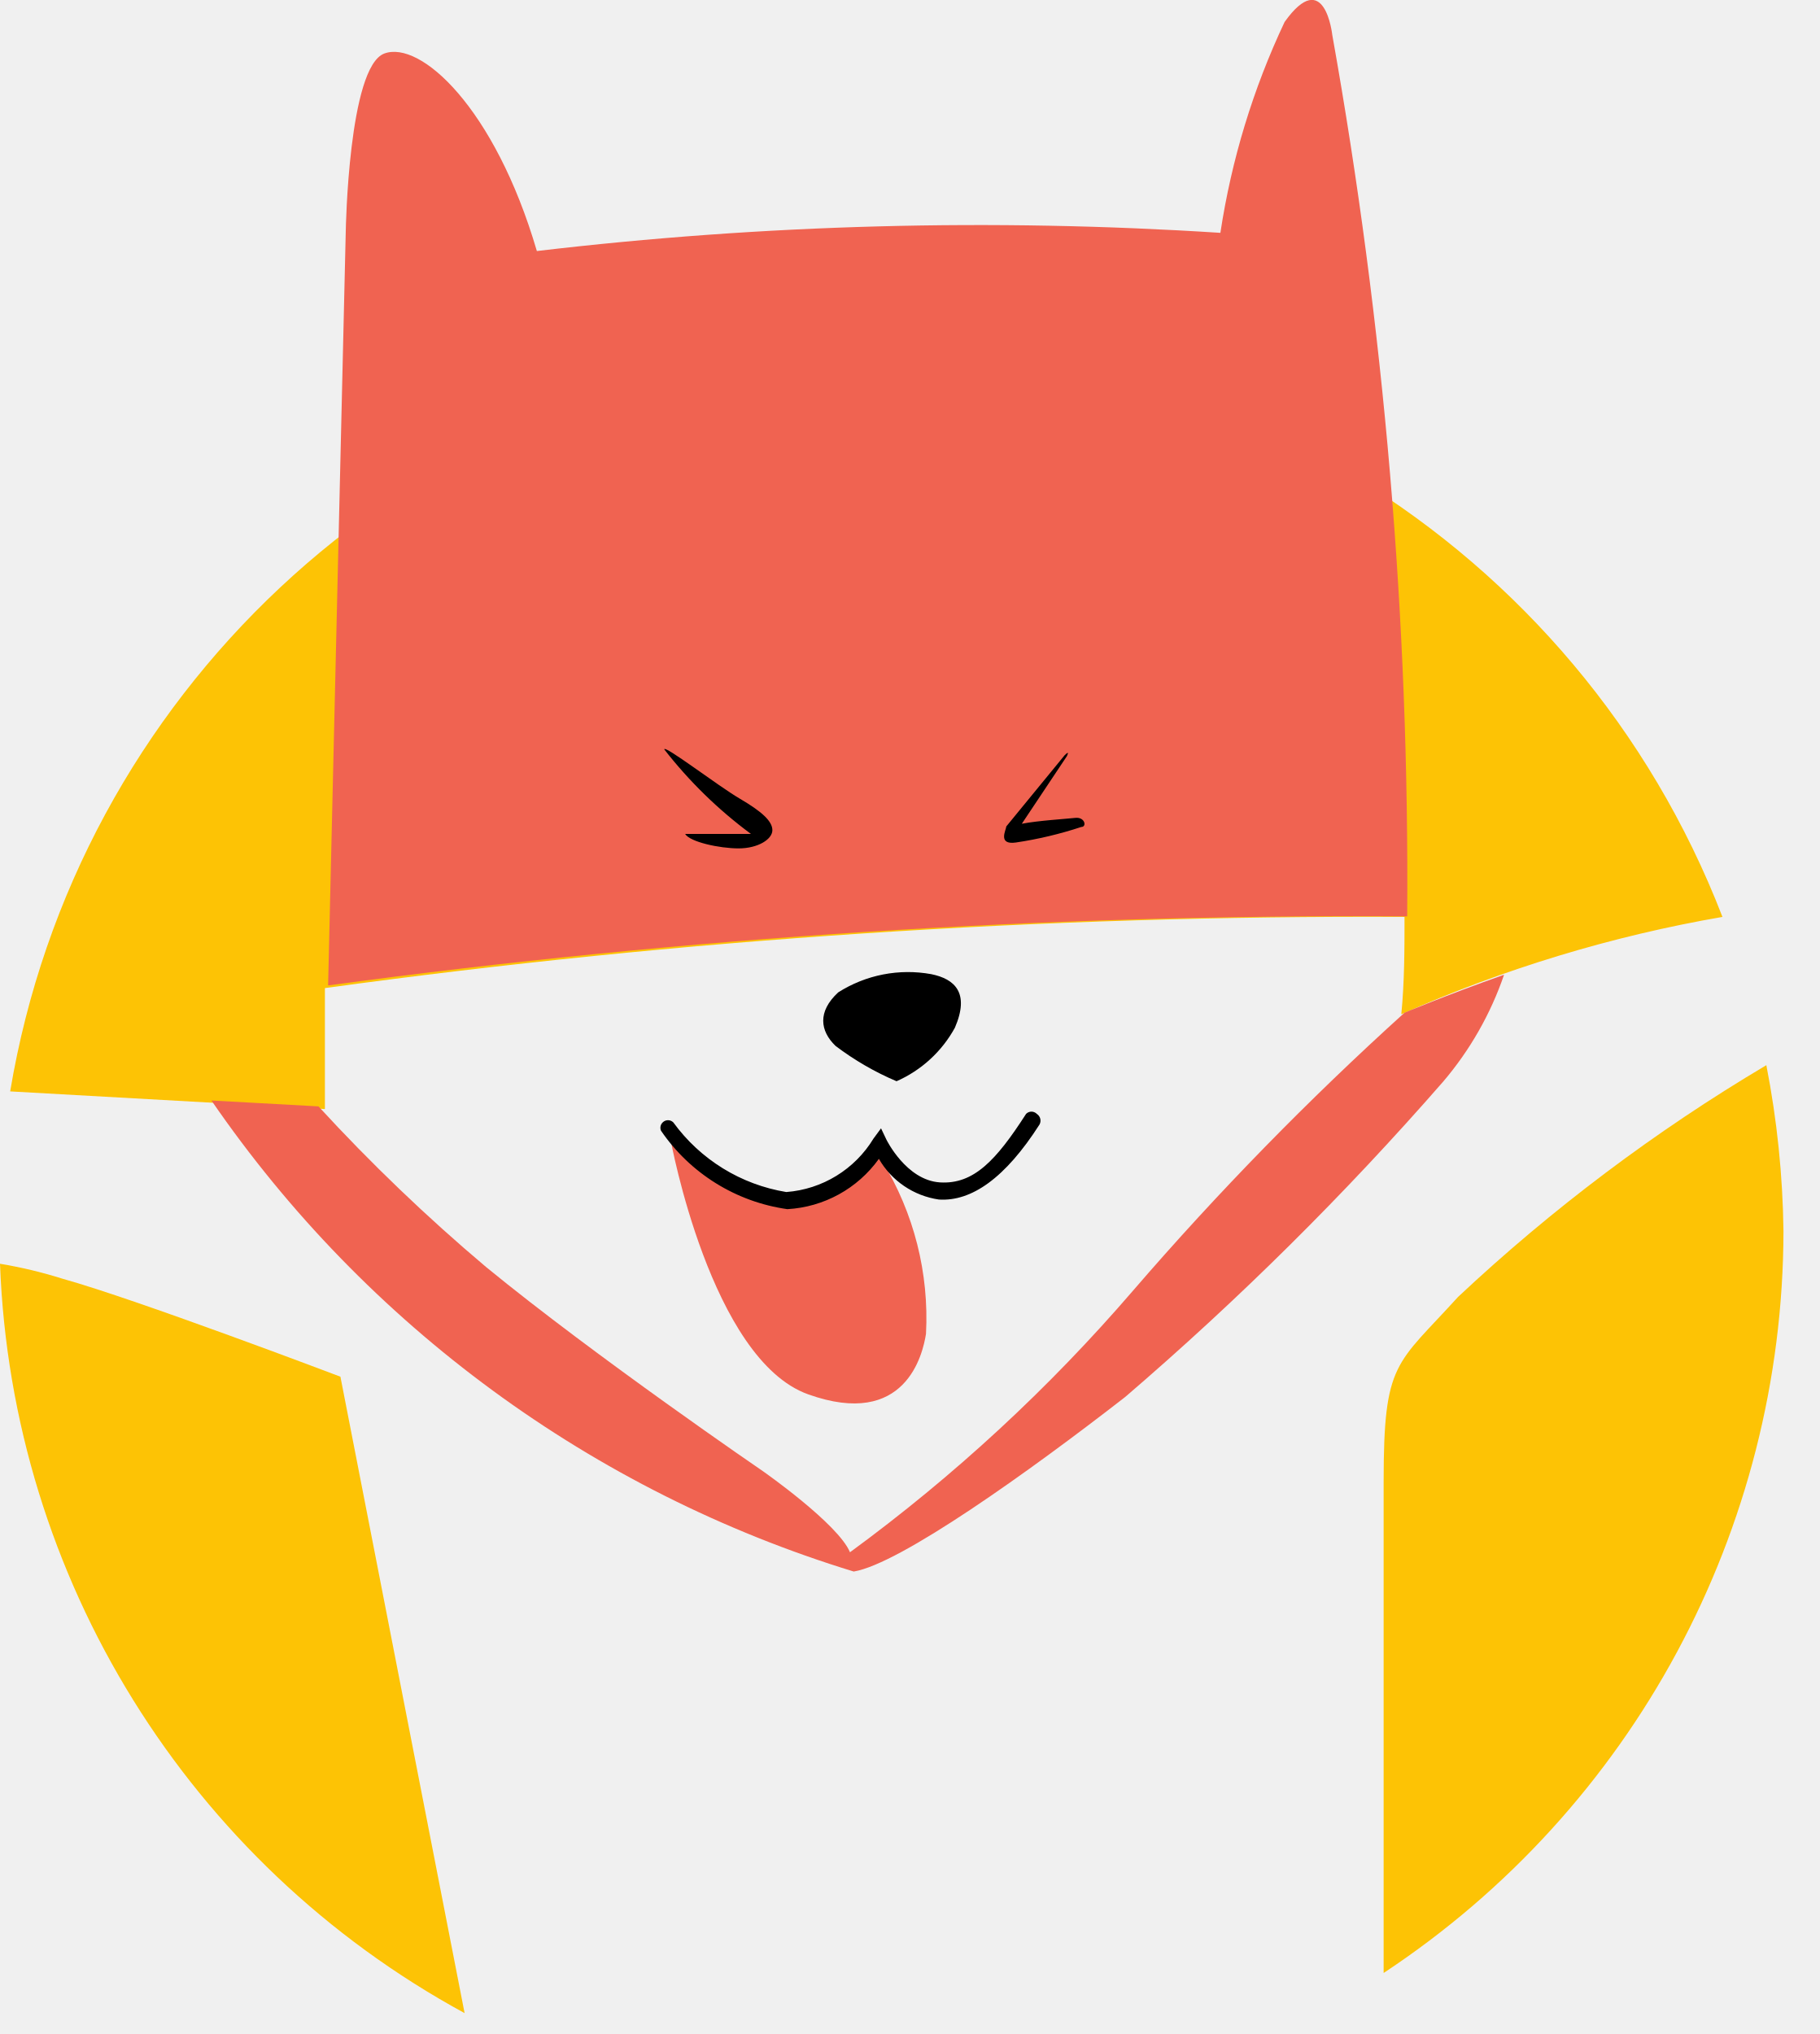
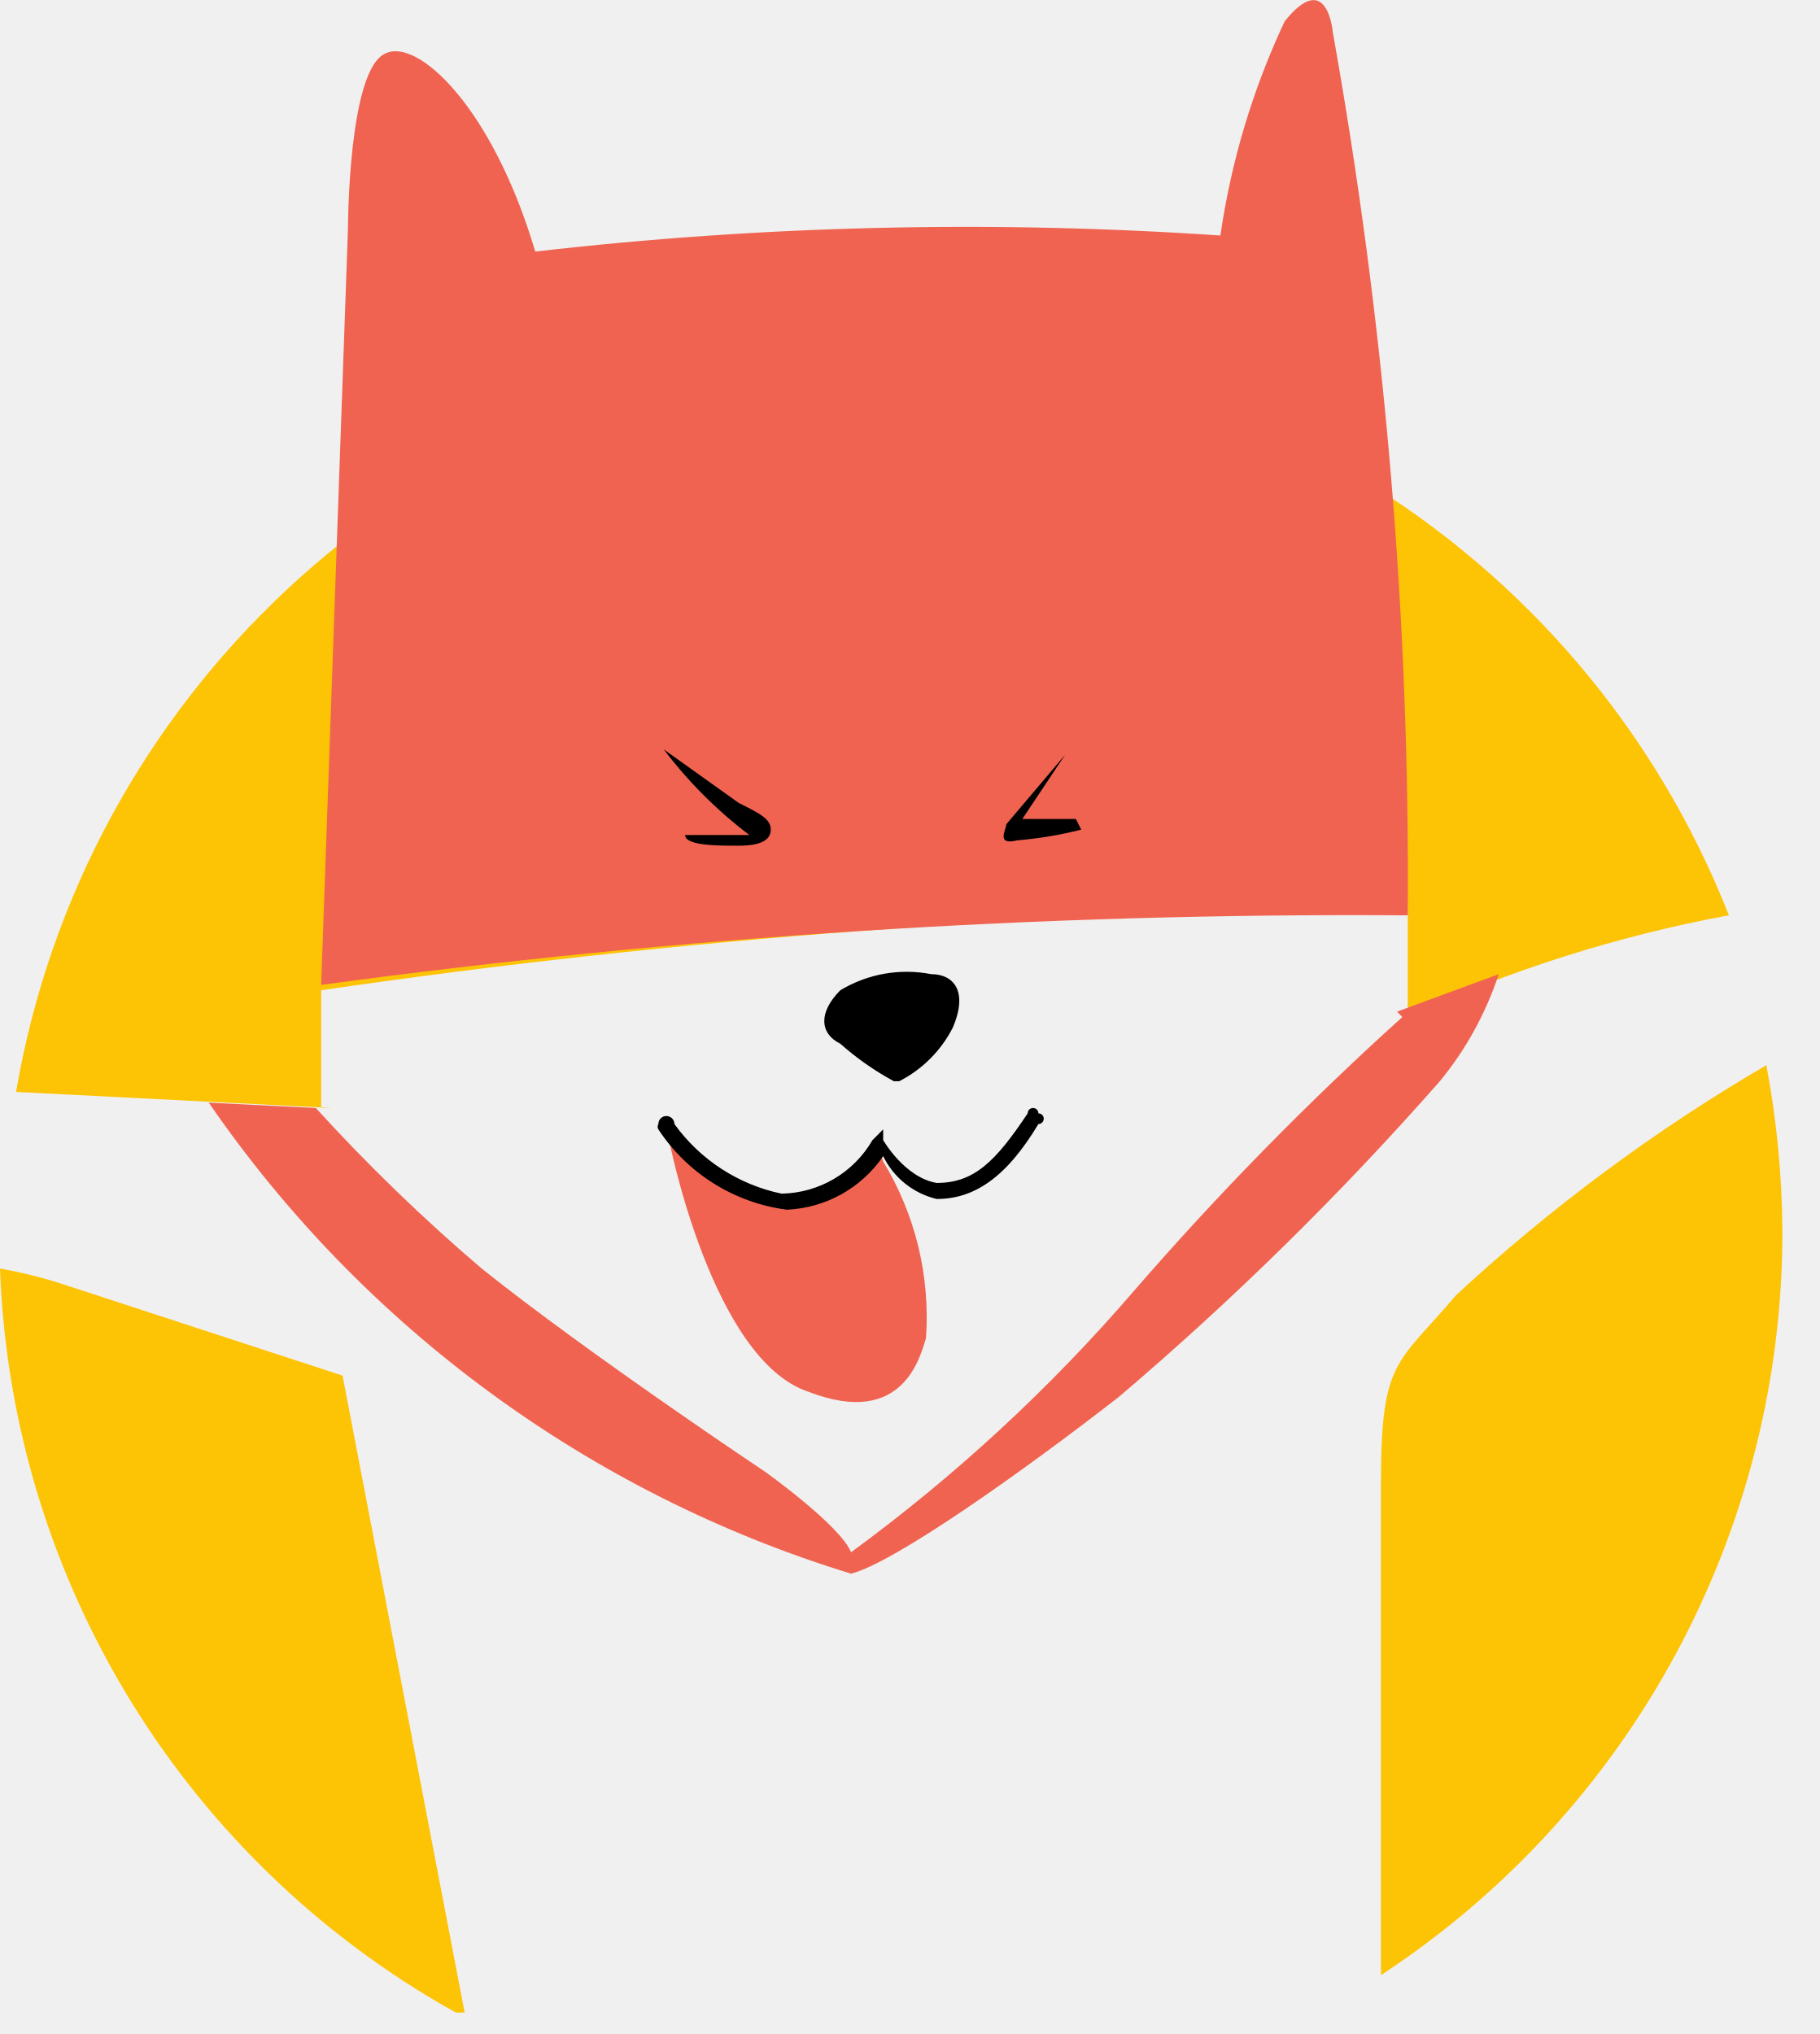
- <svg xmlns="http://www.w3.org/2000/svg" width="34" height="38" viewBox="0 0 34 38" fill="none">
+ <svg xmlns="http://www.w3.org/2000/svg" width="34" height="38" fill="none">
  <g clip-path="url(#a)">
-     <path d="M6.07 20.72v-2.26a143.265 143.265 0 0 1 20.17-1.33c0 .6 0 1.21-.06 1.82a25.518 25.518 0 0 1 6-1.82A16.67 16.67 0 0 0 .19 20.39l5.88.33ZM27.24 24.23c-1.16 1.28-1.39 1.2-1.39 3.45v9.18A16.64 16.64 0 0 0 33.32 23a17.302 17.302 0 0 0-.32-3.1 33.109 33.109 0 0 0-5.76 4.33ZM6.36 25.72s-3.79-1.44-5.19-1.83A8.541 8.541 0 0 0 0 23.61a16.65 16.65 0 0 0 8.68 14L6.36 25.72Z" fill="#FDC305" />
-     <path d="M26.29 17.12A89.799 89.799 0 0 0 24.89.65S24.75-.64 24 .41a14.22 14.22 0 0 0-1.2 3.94 70.34 70.34 0 0 0-12.77.34C9.24 2 7.85.75 7.18 1c-.67.25-.72 3.31-.72 3.31l-.33 14.1a143.211 143.211 0 0 1 20.16-1.29Z" fill="#F06351" />
-     <path d="M12.41 14c0-.09 1 .68 1.41.92.41.24.61.42.61.59 0 .17-.27.34-.63.34s-.91-.12-1-.27h1.23A8.34 8.34 0 0 1 12.41 14ZM19.89 14.11l-1.09 1.33c0 .06-.17.35.18.3a7.351 7.351 0 0 0 1.22-.29c.11 0 .07-.19-.11-.17-.18.02-.69.05-1 .11l.84-1.26s.07-.13-.04-.02ZM16.75 20.2a2.3 2.3 0 0 0 1.09-1c.28-.65 0-.91-.44-1a2.43 2.43 0 0 0-1.74.34c-.39.36-.34.72-.05 1a5.34 5.34 0 0 0 1.14.66Z" fill="#000" />
-     <path d="M16.35 21.45a1.92 1.92 0 0 1-.46.6 1.73 1.73 0 0 1-1 .38 2.15 2.15 0 0 1-1.47-.43 2.3 2.3 0 0 1-.53-.44c-.1-.11-.223-.2-.36-.26 0 0 .75 4.1 2.57 4.75 1.82.65 2.14-.75 2.2-1.13a5.61 5.61 0 0 0-.82-3.23c-.02-.31-.03-.11-.13-.24Z" fill="#F06351" />
-     <path d="M14.71 22.59a3.44 3.44 0 0 1-2.361-1.466.14.14 0 0 1 .031-.154.14.14 0 0 1 .2 0 3.26 3.26 0 0 0 2.11 1.3 2.09 2.09 0 0 0 1.63-1l.14-.19.1.21s.37.76 1 .8c.63.04 1.05-.41 1.61-1.28a.14.14 0 0 1 .2 0 .15.15 0 0 1 .05.2c-.64 1-1.27 1.44-1.88 1.4a1.549 1.549 0 0 1-1.12-.76 2.26 2.26 0 0 1-1.71.94Z" fill="#000" />
-     <path d="M26.24 18.92a58.634 58.634 0 0 0-5.07 5.19A31.633 31.633 0 0 1 15.88 29c-.22-.53-1.62-1.51-1.62-1.51s-3.13-2.14-5.18-3.82a34.139 34.139 0 0 1-3.13-3l-2-.11a22.57 22.57 0 0 0 12 8.8c.86-.14 3.27-1.86 5.07-3.26a58.13 58.13 0 0 0 5.94-5.89 6.15 6.15 0 0 0 1.14-2c-1.1.39-1.86.71-1.86.71Z" fill="#F06351" />
+     <path d="M6 20.7v-2.2A143.3 143.3 0 0 1 26.3 17V19a25.5 25.5 0 0 1 6-1.9 16.7 16.7 0 0 0-32 3.3l5.9.3Zm21.2 3.5c-1.1 1.3-1.4 1.2-1.4 3.5v9.2A16.6 16.6 0 0 0 33.3 23a17.3 17.3 0 0 0-.3-3.1 33.1 33.1 0 0 0-5.8 4.3ZM6.4 25.7 1.2 24a8.5 8.5 0 0 0-1.2-.3 16.6 16.6 0 0 0 8.7 14L6.4 25.7Z" fill="#FDC305" />
+     <path d="M26.3 17.1A89.8 89.8 0 0 0 24.9.6s-.1-1.2-.9-.2a14.2 14.2 0 0 0-1.2 4 70.3 70.3 0 0 0-12.8.3C9.2 2 7.8.7 7.2 1c-.7.3-.7 3.3-.7 3.3L6 18.4a143.2 143.2 0 0 1 20.2-1.3Z" fill="#F06351" />
+     <path d="m12.4 14 1.4 1c.4.2.6.3.6.5s-.2.3-.6.3-1 0-1-.2H14a8.3 8.3 0 0 1-1.6-1.6Zm7.5.1-1.1 1.3c0 .1-.2.4.2.3a7.4 7.4 0 0 0 1.2-.2l-.1-.2h-1l.8-1.2s.1-.1 0 0Zm-3.1 6.1a2.3 2.3 0 0 0 1-1c.3-.7 0-1-.4-1a2.4 2.4 0 0 0-1.7.3c-.4.4-.4.8 0 1a5.3 5.3 0 0 0 1 .7Z" fill="#000" />
+     <path d="M16.4 21.4a2 2 0 0 1-.5.7 1.7 1.7 0 0 1-1 .3 2.1 2.1 0 0 1-1.5-.4 2.3 2.3 0 0 1-.5-.4 1 1 0 0 0-.4-.3s.8 4.1 2.6 4.7c1.8.7 2.1-.7 2.2-1a5.6 5.6 0 0 0-.8-3.3l-.1-.3Z" fill="#F06351" />
+     <path d="M14.7 22.6a3.4 3.4 0 0 1-2.4-1.5.1.1 0 0 1 0-.1.1.1 0 0 1 .3 0 3.3 3.3 0 0 0 2 1.3 2 2 0 0 0 1.7-1l.2-.2v.2s.4.7 1 .8c.7 0 1.1-.4 1.7-1.3a.1.1 0 0 1 .2 0 .1.1 0 0 1 0 .2c-.6 1-1.2 1.4-1.9 1.4a1.5 1.5 0 0 1-1-.8 2.3 2.3 0 0 1-1.8 1Z" fill="#000" />
+     <path d="M26.2 19a58.6 58.6 0 0 0-5 5.1 31.6 31.6 0 0 1-5.3 4.9c-.2-.5-1.6-1.5-1.6-1.5S11 25.3 9 23.7a34.1 34.1 0 0 1-3.1-3l-2-.1a22.6 22.6 0 0 0 12 8.8c.8-.2 3.2-1.9 5-3.3a58.1 58.1 0 0 0 6-5.9 6.2 6.2 0 0 0 1.1-2l-1.9.7Z" fill="#F06351" />
  </g>
  <defs>
    <clipPath id="a">
-       <path fill="#fff" d="M0 0h33.32v37.61H0z" />
+       <path fill="#fff" d="M0 0h33.3v37.6H0z" />
    </clipPath>
  </defs>
</svg>
